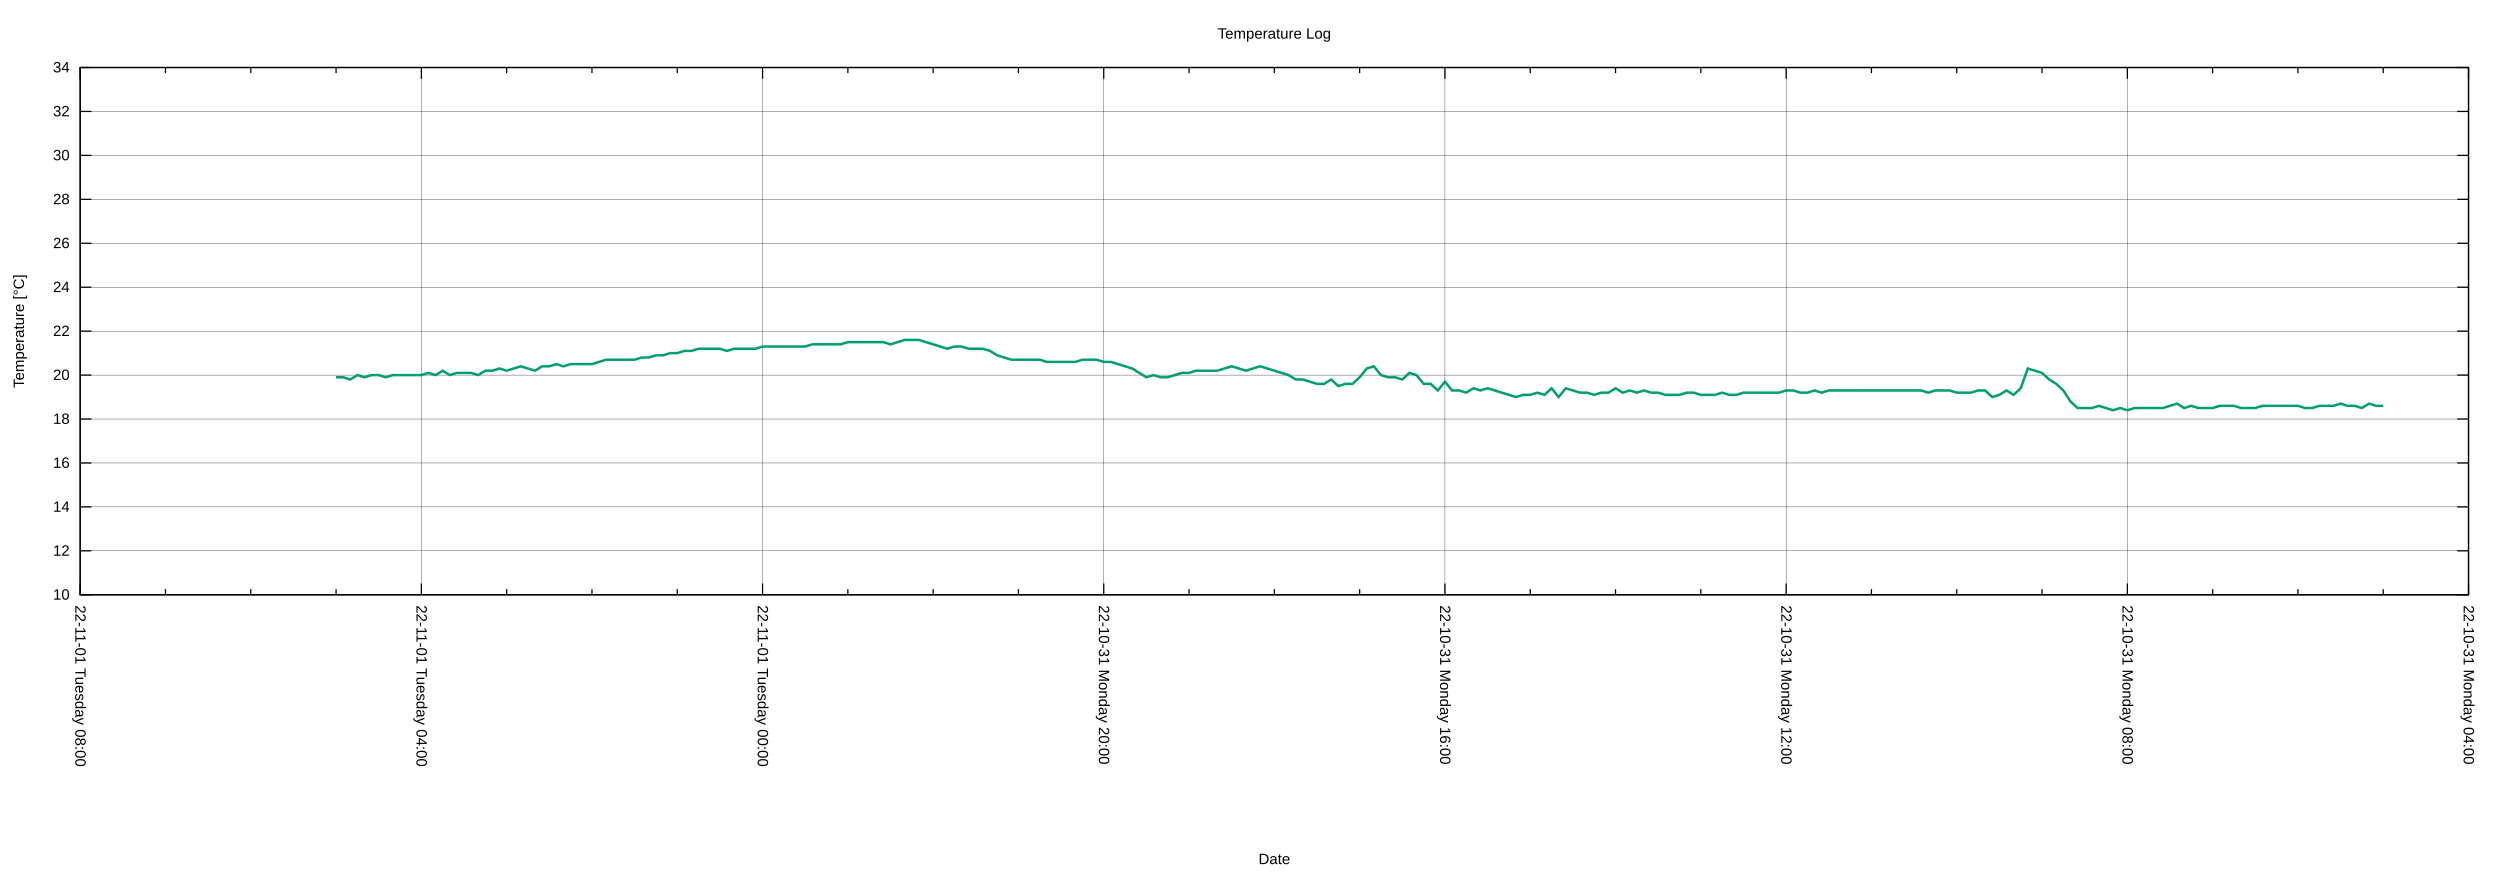
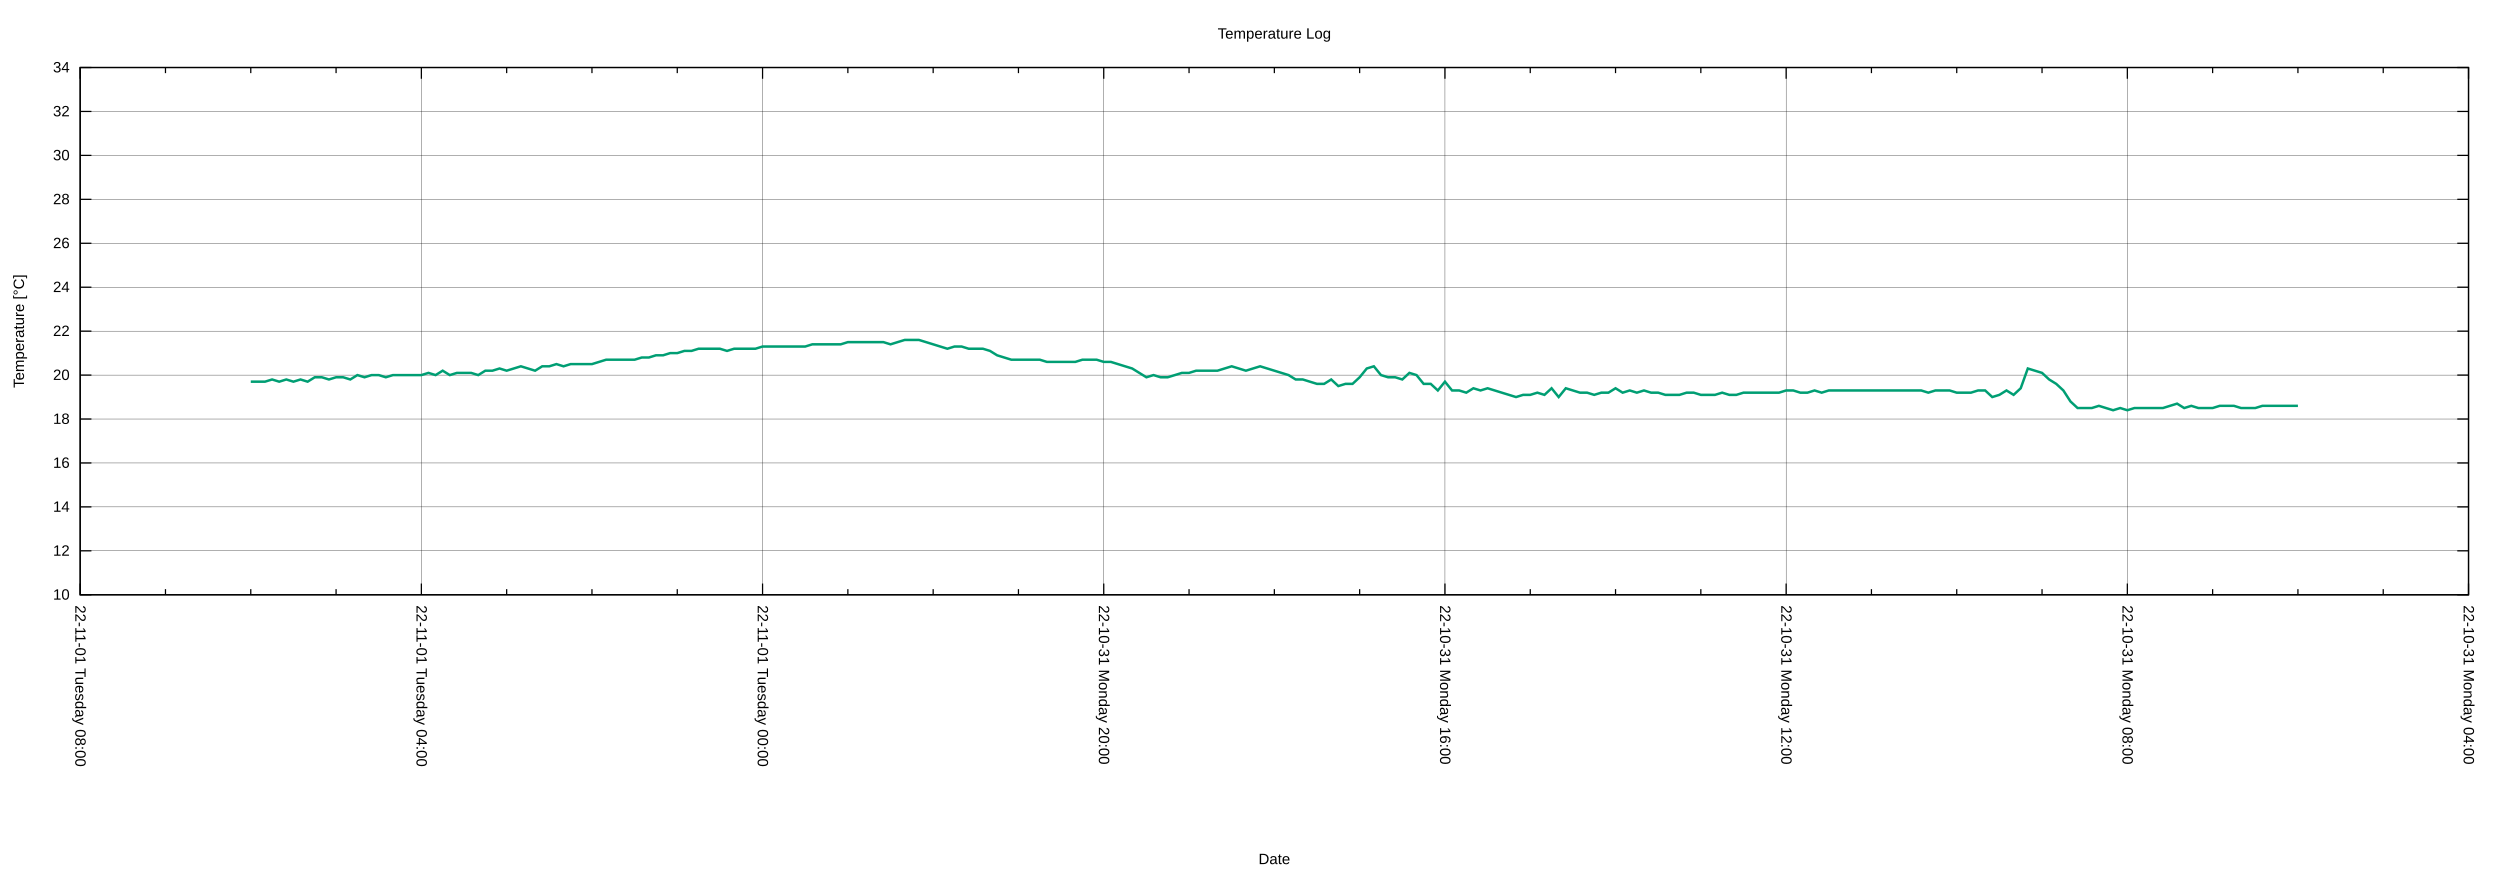
<svg xmlns="http://www.w3.org/2000/svg" xmlns:xlink="http://www.w3.org/1999/xlink" width="2000" height="700" viewBox="0 0 2000 700">
  <g id="gnuplot_canvas">
    <rect x="0" y="0" width="2000" height="700" fill="none" />
    <defs>
      <circle id="gpDot" r="0.5" stroke-width="0.5" stroke="currentColor" />
      <path id="gpPt0" stroke-width="0.222" stroke="currentColor" d="M-1,0 h2 M0,-1 v2" />
      <path id="gpPt1" stroke-width="0.222" stroke="currentColor" d="M-1,-1 L1,1 M1,-1 L-1,1" />
      <path id="gpPt2" stroke-width="0.222" stroke="currentColor" d="M-1,0 L1,0 M0,-1 L0,1 M-1,-1 L1,1 M-1,1 L1,-1" />
      <rect id="gpPt3" stroke-width="0.222" stroke="currentColor" x="-1" y="-1" width="2" height="2" />
      <rect id="gpPt4" stroke-width="0.222" stroke="currentColor" fill="currentColor" x="-1" y="-1" width="2" height="2" />
      <circle id="gpPt5" stroke-width="0.222" stroke="currentColor" cx="0" cy="0" r="1" />
      <use xlink:href="#gpPt5" id="gpPt6" fill="currentColor" stroke="none" />
      <path id="gpPt7" stroke-width="0.222" stroke="currentColor" d="M0,-1.33 L-1.33,0.67 L1.33,0.67 z" />
      <use xlink:href="#gpPt7" id="gpPt8" fill="currentColor" stroke="none" />
      <use xlink:href="#gpPt7" id="gpPt9" stroke="currentColor" transform="rotate(180)" />
      <use xlink:href="#gpPt9" id="gpPt10" fill="currentColor" stroke="none" />
      <use xlink:href="#gpPt3" id="gpPt11" stroke="currentColor" transform="rotate(45)" />
      <use xlink:href="#gpPt11" id="gpPt12" fill="currentColor" stroke="none" />
      <path id="gpPt13" stroke-width="0.222" stroke="currentColor" d="M0,1.330 L1.265,0.411 L0.782,-1.067 L-0.782,-1.076 L-1.265,0.411 z" />
      <use xlink:href="#gpPt13" id="gpPt14" fill="currentColor" stroke="none" />
      <filter id="textbox" filterUnits="objectBoundingBox" x="0" y="0" height="1" width="1">
        <feFlood flood-color="white" flood-opacity="1" result="bgnd" />
        <feComposite in="SourceGraphic" in2="bgnd" operator="atop" />
      </filter>
      <filter id="greybox" filterUnits="objectBoundingBox" x="0" y="0" height="1" width="1">
        <feFlood flood-color="lightgrey" flood-opacity="1" result="grey" />
        <feComposite in="SourceGraphic" in2="grey" operator="atop" />
      </filter>
    </defs>
    <g fill="none" color="white" stroke="currentColor" stroke-width="1.00" stroke-linecap="butt" stroke-linejoin="miter">
</g>
    <g fill="none" color="black" stroke="currentColor" stroke-width="1.00" stroke-linecap="butt" stroke-linejoin="miter">
</g>
    <g fill="none" color="black" stroke="black" stroke-width="0.25" stroke-linecap="butt" stroke-linejoin="miter">
</g>
    <g fill="none" color="black" stroke="currentColor" stroke-width="0.25" stroke-linecap="butt" stroke-linejoin="miter">
      <path stroke="black" class="gridline" d="M64.14,475.82 L1974.82,475.82  " />
    </g>
    <g fill="none" color="black" stroke="black" stroke-width="1.00" stroke-linecap="butt" stroke-linejoin="miter">
</g>
    <g fill="none" color="black" stroke="currentColor" stroke-width="1.00" stroke-linecap="butt" stroke-linejoin="miter">
      <path stroke="black" d="M64.14,475.82 L73.14,475.82 M1974.82,475.82 L1965.82,475.82  " />
      <g transform="translate(55.75,479.72)" stroke="none" fill="black" font-family="Arial" font-size="12.00" text-anchor="end">
        <text>
          <tspan font-family="Arial"> 10</tspan>
        </text>
      </g>
    </g>
    <g fill="none" color="black" stroke="currentColor" stroke-width="1.00" stroke-linecap="butt" stroke-linejoin="miter">
</g>
    <g fill="none" color="black" stroke="black" stroke-width="0.25" stroke-linecap="butt" stroke-linejoin="miter">
</g>
    <g fill="none" color="black" stroke="currentColor" stroke-width="0.25" stroke-linecap="butt" stroke-linejoin="miter">
      <path stroke="black" class="gridline" d="M64.14,440.67 L1974.82,440.67  " />
    </g>
    <g fill="none" color="black" stroke="black" stroke-width="1.00" stroke-linecap="butt" stroke-linejoin="miter">
</g>
    <g fill="none" color="black" stroke="currentColor" stroke-width="1.00" stroke-linecap="butt" stroke-linejoin="miter">
      <path stroke="black" d="M64.14,440.67 L73.14,440.67 M1974.82,440.67 L1965.82,440.67  " />
      <g transform="translate(55.75,444.57)" stroke="none" fill="black" font-family="Arial" font-size="12.00" text-anchor="end">
        <text>
          <tspan font-family="Arial"> 12</tspan>
        </text>
      </g>
    </g>
    <g fill="none" color="black" stroke="currentColor" stroke-width="1.00" stroke-linecap="butt" stroke-linejoin="miter">
</g>
    <g fill="none" color="black" stroke="black" stroke-width="0.25" stroke-linecap="butt" stroke-linejoin="miter">
</g>
    <g fill="none" color="black" stroke="currentColor" stroke-width="0.25" stroke-linecap="butt" stroke-linejoin="miter">
      <path stroke="black" class="gridline" d="M64.14,405.52 L1974.82,405.52  " />
    </g>
    <g fill="none" color="black" stroke="black" stroke-width="1.00" stroke-linecap="butt" stroke-linejoin="miter">
</g>
    <g fill="none" color="black" stroke="currentColor" stroke-width="1.00" stroke-linecap="butt" stroke-linejoin="miter">
      <path stroke="black" d="M64.14,405.52 L73.14,405.52 M1974.82,405.52 L1965.82,405.52  " />
      <g transform="translate(55.75,409.42)" stroke="none" fill="black" font-family="Arial" font-size="12.00" text-anchor="end">
        <text>
          <tspan font-family="Arial"> 14</tspan>
        </text>
      </g>
    </g>
    <g fill="none" color="black" stroke="currentColor" stroke-width="1.00" stroke-linecap="butt" stroke-linejoin="miter">
</g>
    <g fill="none" color="black" stroke="black" stroke-width="0.25" stroke-linecap="butt" stroke-linejoin="miter">
</g>
    <g fill="none" color="black" stroke="currentColor" stroke-width="0.25" stroke-linecap="butt" stroke-linejoin="miter">
      <path stroke="black" class="gridline" d="M64.14,370.37 L1974.82,370.37  " />
    </g>
    <g fill="none" color="black" stroke="black" stroke-width="1.00" stroke-linecap="butt" stroke-linejoin="miter">
</g>
    <g fill="none" color="black" stroke="currentColor" stroke-width="1.00" stroke-linecap="butt" stroke-linejoin="miter">
      <path stroke="black" d="M64.14,370.37 L73.14,370.37 M1974.82,370.37 L1965.82,370.37  " />
      <g transform="translate(55.75,374.27)" stroke="none" fill="black" font-family="Arial" font-size="12.00" text-anchor="end">
        <text>
          <tspan font-family="Arial"> 16</tspan>
        </text>
      </g>
    </g>
    <g fill="none" color="black" stroke="currentColor" stroke-width="1.00" stroke-linecap="butt" stroke-linejoin="miter">
</g>
    <g fill="none" color="black" stroke="black" stroke-width="0.25" stroke-linecap="butt" stroke-linejoin="miter">
</g>
    <g fill="none" color="black" stroke="currentColor" stroke-width="0.25" stroke-linecap="butt" stroke-linejoin="miter">
      <path stroke="black" class="gridline" d="M64.14,335.22 L1974.82,335.22  " />
    </g>
    <g fill="none" color="black" stroke="black" stroke-width="1.00" stroke-linecap="butt" stroke-linejoin="miter">
</g>
    <g fill="none" color="black" stroke="currentColor" stroke-width="1.00" stroke-linecap="butt" stroke-linejoin="miter">
      <path stroke="black" d="M64.14,335.22 L73.14,335.22 M1974.82,335.22 L1965.82,335.22  " />
      <g transform="translate(55.75,339.12)" stroke="none" fill="black" font-family="Arial" font-size="12.00" text-anchor="end">
        <text>
          <tspan font-family="Arial"> 18</tspan>
        </text>
      </g>
    </g>
    <g fill="none" color="black" stroke="currentColor" stroke-width="1.00" stroke-linecap="butt" stroke-linejoin="miter">
</g>
    <g fill="none" color="black" stroke="black" stroke-width="0.25" stroke-linecap="butt" stroke-linejoin="miter">
</g>
    <g fill="none" color="black" stroke="currentColor" stroke-width="0.25" stroke-linecap="butt" stroke-linejoin="miter">
      <path stroke="black" class="gridline" d="M64.14,300.07 L1974.82,300.07  " />
    </g>
    <g fill="none" color="black" stroke="black" stroke-width="1.00" stroke-linecap="butt" stroke-linejoin="miter">
</g>
    <g fill="none" color="black" stroke="currentColor" stroke-width="1.00" stroke-linecap="butt" stroke-linejoin="miter">
      <path stroke="black" d="M64.14,300.07 L73.14,300.07 M1974.82,300.07 L1965.82,300.07  " />
      <g transform="translate(55.75,303.97)" stroke="none" fill="black" font-family="Arial" font-size="12.00" text-anchor="end">
        <text>
          <tspan font-family="Arial"> 20</tspan>
        </text>
      </g>
    </g>
    <g fill="none" color="black" stroke="currentColor" stroke-width="1.00" stroke-linecap="butt" stroke-linejoin="miter">
</g>
    <g fill="none" color="black" stroke="black" stroke-width="0.25" stroke-linecap="butt" stroke-linejoin="miter">
</g>
    <g fill="none" color="black" stroke="currentColor" stroke-width="0.25" stroke-linecap="butt" stroke-linejoin="miter">
      <path stroke="black" class="gridline" d="M64.14,264.91 L1974.82,264.91  " />
    </g>
    <g fill="none" color="black" stroke="black" stroke-width="1.00" stroke-linecap="butt" stroke-linejoin="miter">
</g>
    <g fill="none" color="black" stroke="currentColor" stroke-width="1.00" stroke-linecap="butt" stroke-linejoin="miter">
      <path stroke="black" d="M64.14,264.91 L73.14,264.91 M1974.82,264.91 L1965.82,264.91  " />
      <g transform="translate(55.75,268.81)" stroke="none" fill="black" font-family="Arial" font-size="12.00" text-anchor="end">
        <text>
          <tspan font-family="Arial"> 22</tspan>
        </text>
      </g>
    </g>
    <g fill="none" color="black" stroke="currentColor" stroke-width="1.00" stroke-linecap="butt" stroke-linejoin="miter">
</g>
    <g fill="none" color="black" stroke="black" stroke-width="0.25" stroke-linecap="butt" stroke-linejoin="miter">
</g>
    <g fill="none" color="black" stroke="currentColor" stroke-width="0.25" stroke-linecap="butt" stroke-linejoin="miter">
      <path stroke="black" class="gridline" d="M64.14,229.76 L1974.82,229.76  " />
    </g>
    <g fill="none" color="black" stroke="black" stroke-width="1.00" stroke-linecap="butt" stroke-linejoin="miter">
</g>
    <g fill="none" color="black" stroke="currentColor" stroke-width="1.00" stroke-linecap="butt" stroke-linejoin="miter">
      <path stroke="black" d="M64.14,229.76 L73.14,229.76 M1974.82,229.76 L1965.82,229.76  " />
      <g transform="translate(55.75,233.66)" stroke="none" fill="black" font-family="Arial" font-size="12.00" text-anchor="end">
        <text>
          <tspan font-family="Arial"> 24</tspan>
        </text>
      </g>
    </g>
    <g fill="none" color="black" stroke="currentColor" stroke-width="1.00" stroke-linecap="butt" stroke-linejoin="miter">
</g>
    <g fill="none" color="black" stroke="black" stroke-width="0.25" stroke-linecap="butt" stroke-linejoin="miter">
</g>
    <g fill="none" color="black" stroke="currentColor" stroke-width="0.25" stroke-linecap="butt" stroke-linejoin="miter">
      <path stroke="black" class="gridline" d="M64.14,194.61 L1974.82,194.61  " />
    </g>
    <g fill="none" color="black" stroke="black" stroke-width="1.00" stroke-linecap="butt" stroke-linejoin="miter">
</g>
    <g fill="none" color="black" stroke="currentColor" stroke-width="1.00" stroke-linecap="butt" stroke-linejoin="miter">
      <path stroke="black" d="M64.14,194.61 L73.14,194.61 M1974.82,194.61 L1965.82,194.61  " />
      <g transform="translate(55.75,198.51)" stroke="none" fill="black" font-family="Arial" font-size="12.00" text-anchor="end">
        <text>
          <tspan font-family="Arial"> 26</tspan>
        </text>
      </g>
    </g>
    <g fill="none" color="black" stroke="currentColor" stroke-width="1.00" stroke-linecap="butt" stroke-linejoin="miter">
</g>
    <g fill="none" color="black" stroke="black" stroke-width="0.25" stroke-linecap="butt" stroke-linejoin="miter">
</g>
    <g fill="none" color="black" stroke="currentColor" stroke-width="0.25" stroke-linecap="butt" stroke-linejoin="miter">
      <path stroke="black" class="gridline" d="M64.14,159.46 L1974.82,159.46  " />
    </g>
    <g fill="none" color="black" stroke="black" stroke-width="1.00" stroke-linecap="butt" stroke-linejoin="miter">
</g>
    <g fill="none" color="black" stroke="currentColor" stroke-width="1.00" stroke-linecap="butt" stroke-linejoin="miter">
      <path stroke="black" d="M64.14,159.46 L73.14,159.46 M1974.82,159.46 L1965.82,159.46  " />
      <g transform="translate(55.75,163.36)" stroke="none" fill="black" font-family="Arial" font-size="12.00" text-anchor="end">
        <text>
          <tspan font-family="Arial"> 28</tspan>
        </text>
      </g>
    </g>
    <g fill="none" color="black" stroke="currentColor" stroke-width="1.00" stroke-linecap="butt" stroke-linejoin="miter">
</g>
    <g fill="none" color="black" stroke="black" stroke-width="0.25" stroke-linecap="butt" stroke-linejoin="miter">
</g>
    <g fill="none" color="black" stroke="currentColor" stroke-width="0.25" stroke-linecap="butt" stroke-linejoin="miter">
      <path stroke="black" class="gridline" d="M64.14,124.31 L1974.82,124.31  " />
    </g>
    <g fill="none" color="black" stroke="black" stroke-width="1.00" stroke-linecap="butt" stroke-linejoin="miter">
</g>
    <g fill="none" color="black" stroke="currentColor" stroke-width="1.00" stroke-linecap="butt" stroke-linejoin="miter">
      <path stroke="black" d="M64.14,124.31 L73.14,124.31 M1974.82,124.31 L1965.82,124.31  " />
      <g transform="translate(55.75,128.21)" stroke="none" fill="black" font-family="Arial" font-size="12.00" text-anchor="end">
        <text>
          <tspan font-family="Arial"> 30</tspan>
        </text>
      </g>
    </g>
    <g fill="none" color="black" stroke="currentColor" stroke-width="1.00" stroke-linecap="butt" stroke-linejoin="miter">
</g>
    <g fill="none" color="black" stroke="black" stroke-width="0.25" stroke-linecap="butt" stroke-linejoin="miter">
</g>
    <g fill="none" color="black" stroke="currentColor" stroke-width="0.25" stroke-linecap="butt" stroke-linejoin="miter">
      <path stroke="black" class="gridline" d="M64.14,89.16 L1974.82,89.16  " />
    </g>
    <g fill="none" color="black" stroke="black" stroke-width="1.00" stroke-linecap="butt" stroke-linejoin="miter">
</g>
    <g fill="none" color="black" stroke="currentColor" stroke-width="1.00" stroke-linecap="butt" stroke-linejoin="miter">
      <path stroke="black" d="M64.14,89.16 L73.14,89.16 M1974.82,89.16 L1965.82,89.16  " />
      <g transform="translate(55.75,93.06)" stroke="none" fill="black" font-family="Arial" font-size="12.00" text-anchor="end">
        <text>
          <tspan font-family="Arial"> 32</tspan>
        </text>
      </g>
    </g>
    <g fill="none" color="black" stroke="currentColor" stroke-width="1.00" stroke-linecap="butt" stroke-linejoin="miter">
</g>
    <g fill="none" color="black" stroke="black" stroke-width="0.25" stroke-linecap="butt" stroke-linejoin="miter">
</g>
    <g fill="none" color="black" stroke="currentColor" stroke-width="0.25" stroke-linecap="butt" stroke-linejoin="miter">
      <path stroke="black" class="gridline" d="M64.14,54.01 L1974.82,54.01  " />
    </g>
    <g fill="none" color="black" stroke="black" stroke-width="1.00" stroke-linecap="butt" stroke-linejoin="miter">
</g>
    <g fill="none" color="black" stroke="currentColor" stroke-width="1.00" stroke-linecap="butt" stroke-linejoin="miter">
      <path stroke="black" d="M64.14,54.01 L73.14,54.01 M1974.82,54.01 L1965.82,54.01  " />
      <g transform="translate(55.75,57.91)" stroke="none" fill="black" font-family="Arial" font-size="12.00" text-anchor="end">
        <text>
          <tspan font-family="Arial"> 34</tspan>
        </text>
      </g>
    </g>
    <g fill="none" color="black" stroke="currentColor" stroke-width="1.00" stroke-linecap="butt" stroke-linejoin="miter">
</g>
    <g fill="none" color="black" stroke="black" stroke-width="0.25" stroke-linecap="butt" stroke-linejoin="miter">
</g>
    <g fill="none" color="black" stroke="currentColor" stroke-width="0.25" stroke-linecap="butt" stroke-linejoin="miter">
      <path stroke="black" class="gridline" d="M1974.82,475.82 L1974.82,54.01  " />
    </g>
    <g fill="none" color="black" stroke="black" stroke-width="1.00" stroke-linecap="butt" stroke-linejoin="miter">
</g>
    <g fill="none" color="black" stroke="currentColor" stroke-width="1.00" stroke-linecap="butt" stroke-linejoin="miter">
      <path stroke="black" d="M1974.82,475.82 L1974.82,466.82 M1974.82,54.01 L1974.82,63.01  " />
      <g transform="translate(1970.92,484.21) rotate(90)" stroke="none" fill="black" font-family="Arial" font-size="12.00" text-anchor="start">
        <text>
          <tspan font-family="Arial">22-10-31 Monday 04:00</tspan>
        </text>
      </g>
    </g>
    <g fill="none" color="black" stroke="currentColor" stroke-width="1.00" stroke-linecap="butt" stroke-linejoin="miter">
      <path stroke="black" d="M1906.58,475.82 L1906.58,471.32 M1906.58,54.01 L1906.58,58.51 M1838.34,475.82 L1838.34,471.32 M1838.34,54.01 L1838.34,58.51   M1770.10,475.82 L1770.10,471.32 M1770.10,54.01 L1770.10,58.51  " />
    </g>
    <g fill="none" color="black" stroke="black" stroke-width="0.25" stroke-linecap="butt" stroke-linejoin="miter">
</g>
    <g fill="none" color="black" stroke="currentColor" stroke-width="0.25" stroke-linecap="butt" stroke-linejoin="miter">
      <path stroke="black" class="gridline" d="M1701.87,475.82 L1701.87,54.01  " />
    </g>
    <g fill="none" color="black" stroke="black" stroke-width="1.00" stroke-linecap="butt" stroke-linejoin="miter">
</g>
    <g fill="none" color="black" stroke="currentColor" stroke-width="1.00" stroke-linecap="butt" stroke-linejoin="miter">
      <path stroke="black" d="M1701.87,475.82 L1701.87,466.82 M1701.87,54.01 L1701.87,63.01  " />
      <g transform="translate(1697.97,484.21) rotate(90)" stroke="none" fill="black" font-family="Arial" font-size="12.00" text-anchor="start">
        <text>
          <tspan font-family="Arial">22-10-31 Monday 08:00</tspan>
        </text>
      </g>
    </g>
    <g fill="none" color="black" stroke="currentColor" stroke-width="1.00" stroke-linecap="butt" stroke-linejoin="miter">
      <path stroke="black" d="M1633.63,475.82 L1633.63,471.32 M1633.63,54.01 L1633.63,58.51 M1565.39,475.82 L1565.39,471.32 M1565.39,54.01 L1565.39,58.51   M1497.15,475.82 L1497.15,471.32 M1497.15,54.01 L1497.15,58.51  " />
    </g>
    <g fill="none" color="black" stroke="black" stroke-width="0.25" stroke-linecap="butt" stroke-linejoin="miter">
</g>
    <g fill="none" color="black" stroke="currentColor" stroke-width="0.25" stroke-linecap="butt" stroke-linejoin="miter">
      <path stroke="black" class="gridline" d="M1428.91,475.82 L1428.91,54.01  " />
    </g>
    <g fill="none" color="black" stroke="black" stroke-width="1.00" stroke-linecap="butt" stroke-linejoin="miter">
</g>
    <g fill="none" color="black" stroke="currentColor" stroke-width="1.00" stroke-linecap="butt" stroke-linejoin="miter">
      <path stroke="black" d="M1428.91,475.82 L1428.91,466.82 M1428.91,54.01 L1428.91,63.01  " />
      <g transform="translate(1425.01,484.21) rotate(90)" stroke="none" fill="black" font-family="Arial" font-size="12.00" text-anchor="start">
        <text>
          <tspan font-family="Arial">22-10-31 Monday 12:00</tspan>
        </text>
      </g>
    </g>
    <g fill="none" color="black" stroke="currentColor" stroke-width="1.00" stroke-linecap="butt" stroke-linejoin="miter">
      <path stroke="black" d="M1360.67,475.82 L1360.67,471.32 M1360.67,54.01 L1360.67,58.51 M1292.43,475.82 L1292.43,471.32 M1292.43,54.01 L1292.43,58.51   M1224.20,475.82 L1224.20,471.32 M1224.20,54.01 L1224.20,58.51  " />
    </g>
    <g fill="none" color="black" stroke="black" stroke-width="0.25" stroke-linecap="butt" stroke-linejoin="miter">
</g>
    <g fill="none" color="black" stroke="currentColor" stroke-width="0.25" stroke-linecap="butt" stroke-linejoin="miter">
      <path stroke="black" class="gridline" d="M1155.96,475.82 L1155.96,54.01  " />
    </g>
    <g fill="none" color="black" stroke="black" stroke-width="1.00" stroke-linecap="butt" stroke-linejoin="miter">
</g>
    <g fill="none" color="black" stroke="currentColor" stroke-width="1.00" stroke-linecap="butt" stroke-linejoin="miter">
      <path stroke="black" d="M1155.96,475.82 L1155.96,466.82 M1155.96,54.01 L1155.96,63.01  " />
      <g transform="translate(1152.06,484.21) rotate(90)" stroke="none" fill="black" font-family="Arial" font-size="12.00" text-anchor="start">
        <text>
          <tspan font-family="Arial">22-10-31 Monday 16:00</tspan>
        </text>
      </g>
    </g>
    <g fill="none" color="black" stroke="currentColor" stroke-width="1.00" stroke-linecap="butt" stroke-linejoin="miter">
      <path stroke="black" d="M1087.72,475.82 L1087.72,471.32 M1087.72,54.01 L1087.72,58.51 M1019.48,475.82 L1019.48,471.32 M1019.48,54.01 L1019.48,58.51   M951.24,475.82 L951.24,471.32 M951.24,54.01 L951.24,58.51  " />
    </g>
    <g fill="none" color="black" stroke="black" stroke-width="0.25" stroke-linecap="butt" stroke-linejoin="miter">
</g>
    <g fill="none" color="black" stroke="currentColor" stroke-width="0.25" stroke-linecap="butt" stroke-linejoin="miter">
      <path stroke="black" class="gridline" d="M883.00,475.82 L883.00,54.01  " />
    </g>
    <g fill="none" color="black" stroke="black" stroke-width="1.00" stroke-linecap="butt" stroke-linejoin="miter">
</g>
    <g fill="none" color="black" stroke="currentColor" stroke-width="1.00" stroke-linecap="butt" stroke-linejoin="miter">
      <path stroke="black" d="M883.00,475.82 L883.00,466.82 M883.00,54.01 L883.00,63.01  " />
      <g transform="translate(879.10,484.21) rotate(90)" stroke="none" fill="black" font-family="Arial" font-size="12.00" text-anchor="start">
        <text>
          <tspan font-family="Arial">22-10-31 Monday 20:00</tspan>
        </text>
      </g>
    </g>
    <g fill="none" color="black" stroke="currentColor" stroke-width="1.00" stroke-linecap="butt" stroke-linejoin="miter">
      <path stroke="black" d="M814.76,475.82 L814.76,471.32 M814.76,54.01 L814.76,58.51 M746.53,475.82 L746.53,471.32 M746.53,54.01 L746.53,58.51   M678.29,475.82 L678.29,471.32 M678.29,54.01 L678.29,58.51  " />
    </g>
    <g fill="none" color="black" stroke="black" stroke-width="0.25" stroke-linecap="butt" stroke-linejoin="miter">
</g>
    <g fill="none" color="black" stroke="currentColor" stroke-width="0.25" stroke-linecap="butt" stroke-linejoin="miter">
      <path stroke="black" class="gridline" d="M610.05,475.82 L610.05,54.01  " />
    </g>
    <g fill="none" color="black" stroke="black" stroke-width="1.00" stroke-linecap="butt" stroke-linejoin="miter">
</g>
    <g fill="none" color="black" stroke="currentColor" stroke-width="1.00" stroke-linecap="butt" stroke-linejoin="miter">
      <path stroke="black" d="M610.05,475.82 L610.05,466.82 M610.05,54.01 L610.05,63.01  " />
      <g transform="translate(606.15,484.21) rotate(90)" stroke="none" fill="black" font-family="Arial" font-size="12.00" text-anchor="start">
        <text>
          <tspan font-family="Arial">22-11-01 Tuesday 00:00</tspan>
        </text>
      </g>
    </g>
    <g fill="none" color="black" stroke="currentColor" stroke-width="1.00" stroke-linecap="butt" stroke-linejoin="miter">
      <path stroke="black" d="M541.81,475.82 L541.81,471.32 M541.81,54.01 L541.81,58.51 M473.57,475.82 L473.57,471.32 M473.57,54.01 L473.57,58.51   M405.33,475.82 L405.33,471.32 M405.33,54.01 L405.33,58.51  " />
    </g>
    <g fill="none" color="black" stroke="black" stroke-width="0.25" stroke-linecap="butt" stroke-linejoin="miter">
</g>
    <g fill="none" color="black" stroke="currentColor" stroke-width="0.25" stroke-linecap="butt" stroke-linejoin="miter">
      <path stroke="black" class="gridline" d="M337.09,475.82 L337.09,54.01  " />
    </g>
    <g fill="none" color="black" stroke="black" stroke-width="1.00" stroke-linecap="butt" stroke-linejoin="miter">
</g>
    <g fill="none" color="black" stroke="currentColor" stroke-width="1.00" stroke-linecap="butt" stroke-linejoin="miter">
      <path stroke="black" d="M337.09,475.82 L337.09,466.82 M337.09,54.01 L337.09,63.01  " />
      <g transform="translate(333.19,484.21) rotate(90)" stroke="none" fill="black" font-family="Arial" font-size="12.00" text-anchor="start">
        <text>
          <tspan font-family="Arial">22-11-01 Tuesday 04:00</tspan>
        </text>
      </g>
    </g>
    <g fill="none" color="black" stroke="currentColor" stroke-width="1.00" stroke-linecap="butt" stroke-linejoin="miter">
      <path stroke="black" d="M268.86,475.82 L268.86,471.32 M268.86,54.01 L268.86,58.51 M200.62,475.82 L200.62,471.32 M200.62,54.01 L200.62,58.51   M132.38,475.82 L132.38,471.32 M132.38,54.01 L132.38,58.51  " />
    </g>
    <g fill="none" color="black" stroke="black" stroke-width="0.25" stroke-linecap="butt" stroke-linejoin="miter">
</g>
    <g fill="none" color="black" stroke="currentColor" stroke-width="0.25" stroke-linecap="butt" stroke-linejoin="miter">
      <path stroke="black" class="gridline" d="M64.14,475.82 L64.14,54.01  " />
    </g>
    <g fill="none" color="black" stroke="black" stroke-width="1.00" stroke-linecap="butt" stroke-linejoin="miter">
</g>
    <g fill="none" color="black" stroke="currentColor" stroke-width="1.00" stroke-linecap="butt" stroke-linejoin="miter">
      <path stroke="black" d="M64.14,475.82 L64.14,466.82 M64.14,54.01 L64.14,63.01  " />
      <g transform="translate(60.24,484.21) rotate(90)" stroke="none" fill="black" font-family="Arial" font-size="12.00" text-anchor="start">
        <text>
          <tspan font-family="Arial">22-11-01 Tuesday 08:00</tspan>
        </text>
      </g>
    </g>
    <g fill="none" color="black" stroke="currentColor" stroke-width="1.00" stroke-linecap="butt" stroke-linejoin="miter">
</g>
    <g fill="none" color="black" stroke="currentColor" stroke-width="1.00" stroke-linecap="butt" stroke-linejoin="miter">
      <path stroke="black" d="M64.14,54.01 L64.14,475.82 L1974.82,475.82 L1974.82,54.01 L64.14,54.01 Z  " />
    </g>
    <g fill="none" color="black" stroke="currentColor" stroke-width="1.00" stroke-linecap="butt" stroke-linejoin="miter">
      <g transform="translate(19.18,264.92) rotate(270)" stroke="none" fill="black" font-family="Arial" font-size="12.00" text-anchor="middle">
        <text>
          <tspan font-family="Arial">Temperature [°C]</tspan>
        </text>
      </g>
    </g>
    <g fill="none" color="black" stroke="currentColor" stroke-width="1.00" stroke-linecap="butt" stroke-linejoin="miter">
      <g transform="translate(1019.48,691.30)" stroke="none" fill="black" font-family="Arial" font-size="12.00" text-anchor="middle">
        <text>
          <tspan font-family="Arial">Date</tspan>
        </text>
      </g>
    </g>
    <g fill="none" color="black" stroke="currentColor" stroke-width="1.00" stroke-linecap="butt" stroke-linejoin="miter">
</g>
    <g id="gnuplot_plot_1">
      <g fill="none" color="white" stroke="currentColor" stroke-width="2.00" stroke-linecap="butt" stroke-linejoin="miter">
</g>
      <g fill="none" color="black" stroke="currentColor" stroke-width="2.00" stroke-linecap="butt" stroke-linejoin="miter">
-         <path stroke="rgb(  0, 158, 115)" d="M268.86,301.82 L274.54,301.82 L280.23,303.58 L285.92,300.07 L291.60,301.82 L297.29,300.07 L302.98,300.07 L308.66,301.82   L314.35,300.07 L320.03,300.07 L325.72,300.07 L331.41,300.07 L337.09,300.07 L342.78,298.31 L348.47,300.07 L354.15,296.55   L359.84,300.07 L365.53,298.31 L371.21,298.31 L376.90,298.31 L382.59,300.07 L388.27,296.55 L393.96,296.55 L399.65,294.79   L405.33,296.55 L411.02,294.79 L416.71,293.04 L422.39,294.79 L428.08,296.55 L433.77,293.04 L439.45,293.04 L445.14,291.28   L450.83,293.04 L456.51,291.28 L462.20,291.28 L467.88,291.28 L473.57,291.28 L479.26,289.52 L484.94,287.76 L490.63,287.76   L496.32,287.76 L502.00,287.76 L507.69,287.76 L513.38,286.01 L519.06,286.01 L524.75,284.25 L530.44,284.25 L536.12,282.49   L541.81,282.49 L547.50,280.73 L553.18,280.73 L558.87,278.98 L564.56,278.98 L570.24,278.98 L575.93,278.98 L581.62,280.73   L587.30,278.98 L592.99,278.98 L598.68,278.98 L604.36,278.98 L610.05,277.22 L615.74,277.22 L621.42,277.22 L627.11,277.22   L632.79,277.22 L638.48,277.22 L644.17,277.22 L649.85,275.46 L655.54,275.46 L661.23,275.46 L666.91,275.46 L672.60,275.46   L678.29,273.70 L683.97,273.70 L689.66,273.70 L695.35,273.70 L701.03,273.70 L706.72,273.70 L712.41,275.46 L718.09,273.70   L723.78,271.95 L729.47,271.95 L735.15,271.95 L740.84,273.70 L746.53,275.46 L752.21,277.22 L757.90,278.98 L763.59,277.22   L769.27,277.22 L774.96,278.98 L780.65,278.98 L786.33,278.98 L792.02,280.73 L797.70,284.25 L803.39,286.01 L809.08,287.76   L814.76,287.76 L820.45,287.76 L826.14,287.76 L831.82,287.76 L837.51,289.52 L843.20,289.52 L848.88,289.52 L854.57,289.52   L860.26,289.52 L865.94,287.76 L871.63,287.76 L877.32,287.76 L883.00,289.52 L888.69,289.52 L894.38,291.28 L900.06,293.04   L905.75,294.79 L911.44,298.31 L917.12,301.82 L922.81,300.07 L928.50,301.82 L934.18,301.82 L939.87,300.07 L945.55,298.31   L951.24,298.31 L956.93,296.55 L962.61,296.55 L968.30,296.55 L973.99,296.55 L979.67,294.79 L985.36,293.04 L991.05,294.79   L996.73,296.55 L1002.42,294.79 L1008.11,293.04 L1013.79,294.79 L1019.48,296.55 L1025.17,298.31 L1030.85,300.07 L1036.54,303.58   L1042.23,303.58 L1047.91,305.34 L1053.60,307.10 L1059.29,307.10 L1064.97,303.58 L1070.66,308.85 L1076.35,307.10 L1082.03,307.10   L1087.72,301.82 L1093.41,294.79 L1099.09,293.04 L1104.78,300.07 L1110.46,301.82 L1116.15,301.82 L1121.84,303.58 L1127.52,298.31   L1133.21,300.07 L1138.90,307.10 L1144.58,307.10 L1150.27,312.37 L1155.96,305.34 L1161.64,312.37 L1167.33,312.37 L1173.02,314.13   L1178.70,310.61 L1184.39,312.37 L1190.08,310.61 L1195.76,312.37 L1201.45,314.13 L1207.14,315.88 L1212.82,317.64 L1218.51,315.88   L1224.20,315.88 L1229.88,314.13 L1235.57,315.88 L1241.26,310.61 L1246.94,317.64 L1252.63,310.61 L1258.32,312.37 L1264.00,314.13   L1269.69,314.13 L1275.37,315.88 L1281.06,314.13 L1286.75,314.13 L1292.43,310.61 L1298.12,314.13 L1303.81,312.37 L1309.49,314.13   L1315.18,312.37 L1320.87,314.13 L1326.55,314.13 L1332.24,315.88 L1337.93,315.88 L1343.61,315.88 L1349.30,314.13 L1354.99,314.13   L1360.67,315.88 L1366.36,315.88 L1372.05,315.88 L1377.73,314.13 L1383.42,315.88 L1389.11,315.88 L1394.79,314.13 L1400.48,314.13   L1406.17,314.13 L1411.85,314.13 L1417.54,314.13 L1423.22,314.13 L1428.91,312.37 L1434.60,312.37 L1440.28,314.13 L1445.97,314.13   L1451.66,312.37 L1457.34,314.13 L1463.03,312.37 L1468.72,312.37 L1474.40,312.37 L1480.09,312.37 L1485.78,312.37 L1491.46,312.37   L1497.15,312.37 L1502.84,312.37 L1508.52,312.37 L1514.21,312.37 L1519.90,312.37 L1525.58,312.37 L1531.27,312.37 L1536.96,312.37   L1542.64,314.13 L1548.33,312.37 L1554.02,312.37 L1559.70,312.37 L1565.39,314.13 L1571.08,314.13 L1576.76,314.13 L1582.45,312.37   L1588.13,312.37 L1593.82,317.64 L1599.51,315.88 L1605.19,312.37 L1610.88,315.88 L1616.57,310.61 L1622.25,294.79 L1627.94,296.55   L1633.63,298.31 L1639.31,303.58 L1645.00,307.10 L1650.69,312.37 L1656.37,321.16 L1662.06,326.43 L1667.75,326.43 L1673.43,326.43   L1679.12,324.67 L1684.81,326.43 L1690.49,328.19 L1696.18,326.43 L1701.87,328.19 L1707.55,326.43 L1713.24,326.43 L1718.93,326.43   L1724.61,326.43 L1730.30,326.43 L1735.99,324.67 L1741.67,322.91 L1747.36,326.43 L1753.04,324.67 L1758.73,326.43 L1764.42,326.43   L1770.10,326.43 L1775.79,324.67 L1781.48,324.67 L1787.16,324.67 L1792.85,326.43 L1798.54,326.43 L1804.22,326.43 L1809.91,324.67   L1815.60,324.67 L1821.28,324.67 L1826.97,324.67 L1832.66,324.67 L1838.34,324.67 L1844.03,326.43 L1849.72,326.43 L1855.40,324.67   L1861.09,324.67 L1866.78,324.67 L1872.46,322.91 L1878.15,324.67 L1883.84,324.67 L1889.52,326.43 L1895.21,322.91 L1900.89,324.67   L1906.58,324.67  " />
+         <path stroke="rgb(  0, 158, 115)" d="M200.62,305.34 L206.30,305.34 L211.99,305.34 L217.68,303.58 L223.36,305.34 L229.05,303.58 L234.74,305.34 L240.42,303.58   L246.11,305.34 L251.80,301.82 L257.48,301.82 L263.17,303.58 L268.86,301.82 L274.54,301.82 L280.23,303.58 L285.92,300.07   L291.60,301.82 L297.29,300.07 L302.98,300.07 L308.66,301.82 L314.35,300.07 L320.03,300.07 L325.72,300.07 L331.41,300.07   L337.09,300.07 L342.78,298.31 L348.47,300.07 L354.15,296.55 L359.84,300.07 L365.53,298.31 L371.21,298.31 L376.90,298.31   L382.59,300.07 L388.27,296.55 L393.96,296.55 L399.65,294.79 L405.33,296.55 L411.02,294.79 L416.71,293.04 L422.39,294.79   L428.08,296.55 L433.77,293.04 L439.45,293.04 L445.14,291.28 L450.83,293.04 L456.51,291.28 L462.20,291.28 L467.88,291.28   L473.57,291.28 L479.26,289.52 L484.94,287.76 L490.63,287.76 L496.32,287.76 L502.00,287.76 L507.69,287.76 L513.38,286.01   L519.06,286.01 L524.75,284.25 L530.44,284.25 L536.12,282.49 L541.81,282.49 L547.50,280.73 L553.18,280.73 L558.87,278.98   L564.56,278.98 L570.24,278.98 L575.93,278.98 L581.62,280.73 L587.30,278.98 L592.99,278.98 L598.68,278.98 L604.36,278.98   L610.05,277.22 L615.74,277.22 L621.42,277.22 L627.11,277.22 L632.79,277.22 L638.48,277.22 L644.17,277.22 L649.85,275.46   L655.54,275.46 L661.23,275.46 L666.91,275.46 L672.60,275.46 L678.29,273.70 L683.97,273.70 L689.66,273.70 L695.35,273.70   L701.03,273.70 L706.72,273.70 L712.41,275.46 L718.09,273.70 L723.78,271.95 L729.47,271.95 L735.15,271.95 L740.84,273.70   L746.53,275.46 L752.21,277.22 L757.90,278.98 L763.59,277.22 L769.27,277.22 L774.96,278.98 L780.65,278.98 L786.33,278.98   L792.02,280.73 L797.70,284.25 L803.39,286.01 L809.08,287.76 L814.76,287.76 L820.45,287.76 L826.14,287.76 L831.82,287.76   L837.51,289.52 L843.20,289.52 L848.88,289.52 L854.57,289.52 L860.26,289.52 L865.94,287.76 L871.63,287.76 L877.32,287.76   L883.00,289.52 L888.69,289.52 L894.38,291.28 L900.06,293.04 L905.75,294.79 L911.44,298.31 L917.12,301.82 L922.81,300.07   L928.50,301.82 L934.18,301.82 L939.87,300.07 L945.55,298.31 L951.24,298.31 L956.93,296.55 L962.61,296.55 L968.30,296.55   L973.99,296.55 L979.67,294.79 L985.36,293.04 L991.05,294.79 L996.73,296.55 L1002.42,294.79 L1008.11,293.04 L1013.79,294.79   L1019.48,296.55 L1025.17,298.31 L1030.85,300.07 L1036.54,303.58 L1042.23,303.58 L1047.91,305.34 L1053.60,307.10 L1059.29,307.10   L1064.97,303.58 L1070.66,308.85 L1076.35,307.10 L1082.03,307.10 L1087.72,301.82 L1093.41,294.79 L1099.09,293.04 L1104.78,300.07   L1110.46,301.82 L1116.15,301.82 L1121.84,303.58 L1127.52,298.31 L1133.21,300.07 L1138.90,307.10 L1144.58,307.10 L1150.27,312.37   L1155.96,305.34 L1161.64,312.37 L1167.33,312.37 L1173.02,314.13 L1178.70,310.61 L1184.39,312.37 L1190.08,310.61 L1195.76,312.37   L1201.45,314.13 L1207.14,315.88 L1212.82,317.64 L1218.51,315.88 L1224.20,315.88 L1229.88,314.13 L1235.57,315.88 L1241.26,310.61   L1246.94,317.64 L1252.63,310.61 L1258.32,312.37 L1264.00,314.13 L1269.69,314.13 L1275.37,315.88 L1281.06,314.13 L1286.75,314.13   L1292.43,310.61 L1298.12,314.13 L1303.81,312.37 L1309.49,314.13 L1315.18,312.37 L1320.87,314.13 L1326.55,314.13 L1332.24,315.88   L1337.93,315.88 L1343.61,315.88 L1349.30,314.13 L1354.99,314.13 L1360.67,315.88 L1366.36,315.88 L1372.05,315.88 L1377.73,314.13   L1383.42,315.88 L1389.11,315.88 L1394.79,314.13 L1400.48,314.13 L1406.17,314.13 L1411.85,314.13 L1417.54,314.13 L1423.22,314.13   L1428.91,312.37 L1434.60,312.37 L1440.28,314.13 L1445.97,314.13 L1451.66,312.37 L1457.34,314.13 L1463.03,312.37 L1468.72,312.37   L1474.40,312.37 L1480.09,312.37 L1485.78,312.37 L1491.46,312.37 L1497.15,312.37 L1502.84,312.37 L1508.52,312.37 L1514.21,312.37   L1519.90,312.37 L1525.58,312.37 L1531.27,312.37 L1536.96,312.37 L1542.64,314.13 L1548.33,312.37 L1554.02,312.37 L1559.70,312.37   L1565.39,314.13 L1571.08,314.13 L1576.76,314.13 L1582.45,312.37 L1588.13,312.37 L1593.82,317.64 L1599.51,315.88 L1605.19,312.37   L1610.88,315.88 L1616.57,310.61 L1622.25,294.79 L1627.94,296.55 L1633.63,298.31 L1639.31,303.58 L1645.00,307.10 L1650.69,312.37   L1656.37,321.16 L1662.06,326.43 L1667.75,326.43 L1673.43,326.43 L1679.12,324.67 L1684.81,326.43 L1690.49,328.19 L1696.18,326.43   L1701.87,328.19 L1707.55,326.43 L1713.24,326.43 L1718.93,326.43 L1724.61,326.43 L1730.30,326.43 L1735.99,324.67 L1741.67,322.91   L1747.36,326.43 L1753.04,324.67 L1758.73,326.43 L1764.42,326.43 L1770.10,326.43 L1775.79,324.67 L1781.48,324.67 L1787.16,324.67   L1792.85,326.43 L1798.54,326.43 L1804.22,326.43 L1809.91,324.67 L1815.60,324.67 L1821.28,324.67 L1826.97,324.67 L1832.66,324.67   L1838.34,324.67  " />
      </g>
    </g>
    <g fill="none" color="black" stroke="currentColor" stroke-width="2.00" stroke-linecap="butt" stroke-linejoin="miter">
</g>
    <g fill="none" color="black" stroke="black" stroke-width="1.00" stroke-linecap="butt" stroke-linejoin="miter">
</g>
    <g fill="none" color="black" stroke="currentColor" stroke-width="1.00" stroke-linecap="butt" stroke-linejoin="miter">
      <path stroke="black" d="M64.14,54.01 L64.14,475.82 L1974.82,475.82 L1974.82,54.01 L64.14,54.01 Z  " />
    </g>
    <g fill="none" color="black" stroke="currentColor" stroke-width="1.00" stroke-linecap="butt" stroke-linejoin="miter">
      <g transform="translate(1019.48,30.91)" stroke="none" fill="black" font-family="Arial" font-size="12.00" text-anchor="middle">
        <text>
          <tspan font-family="Arial">Temperature Log</tspan>
        </text>
      </g>
    </g>
    <g fill="none" color="black" stroke="currentColor" stroke-width="1.00" stroke-linecap="butt" stroke-linejoin="miter">
</g>
  </g>
</svg>
